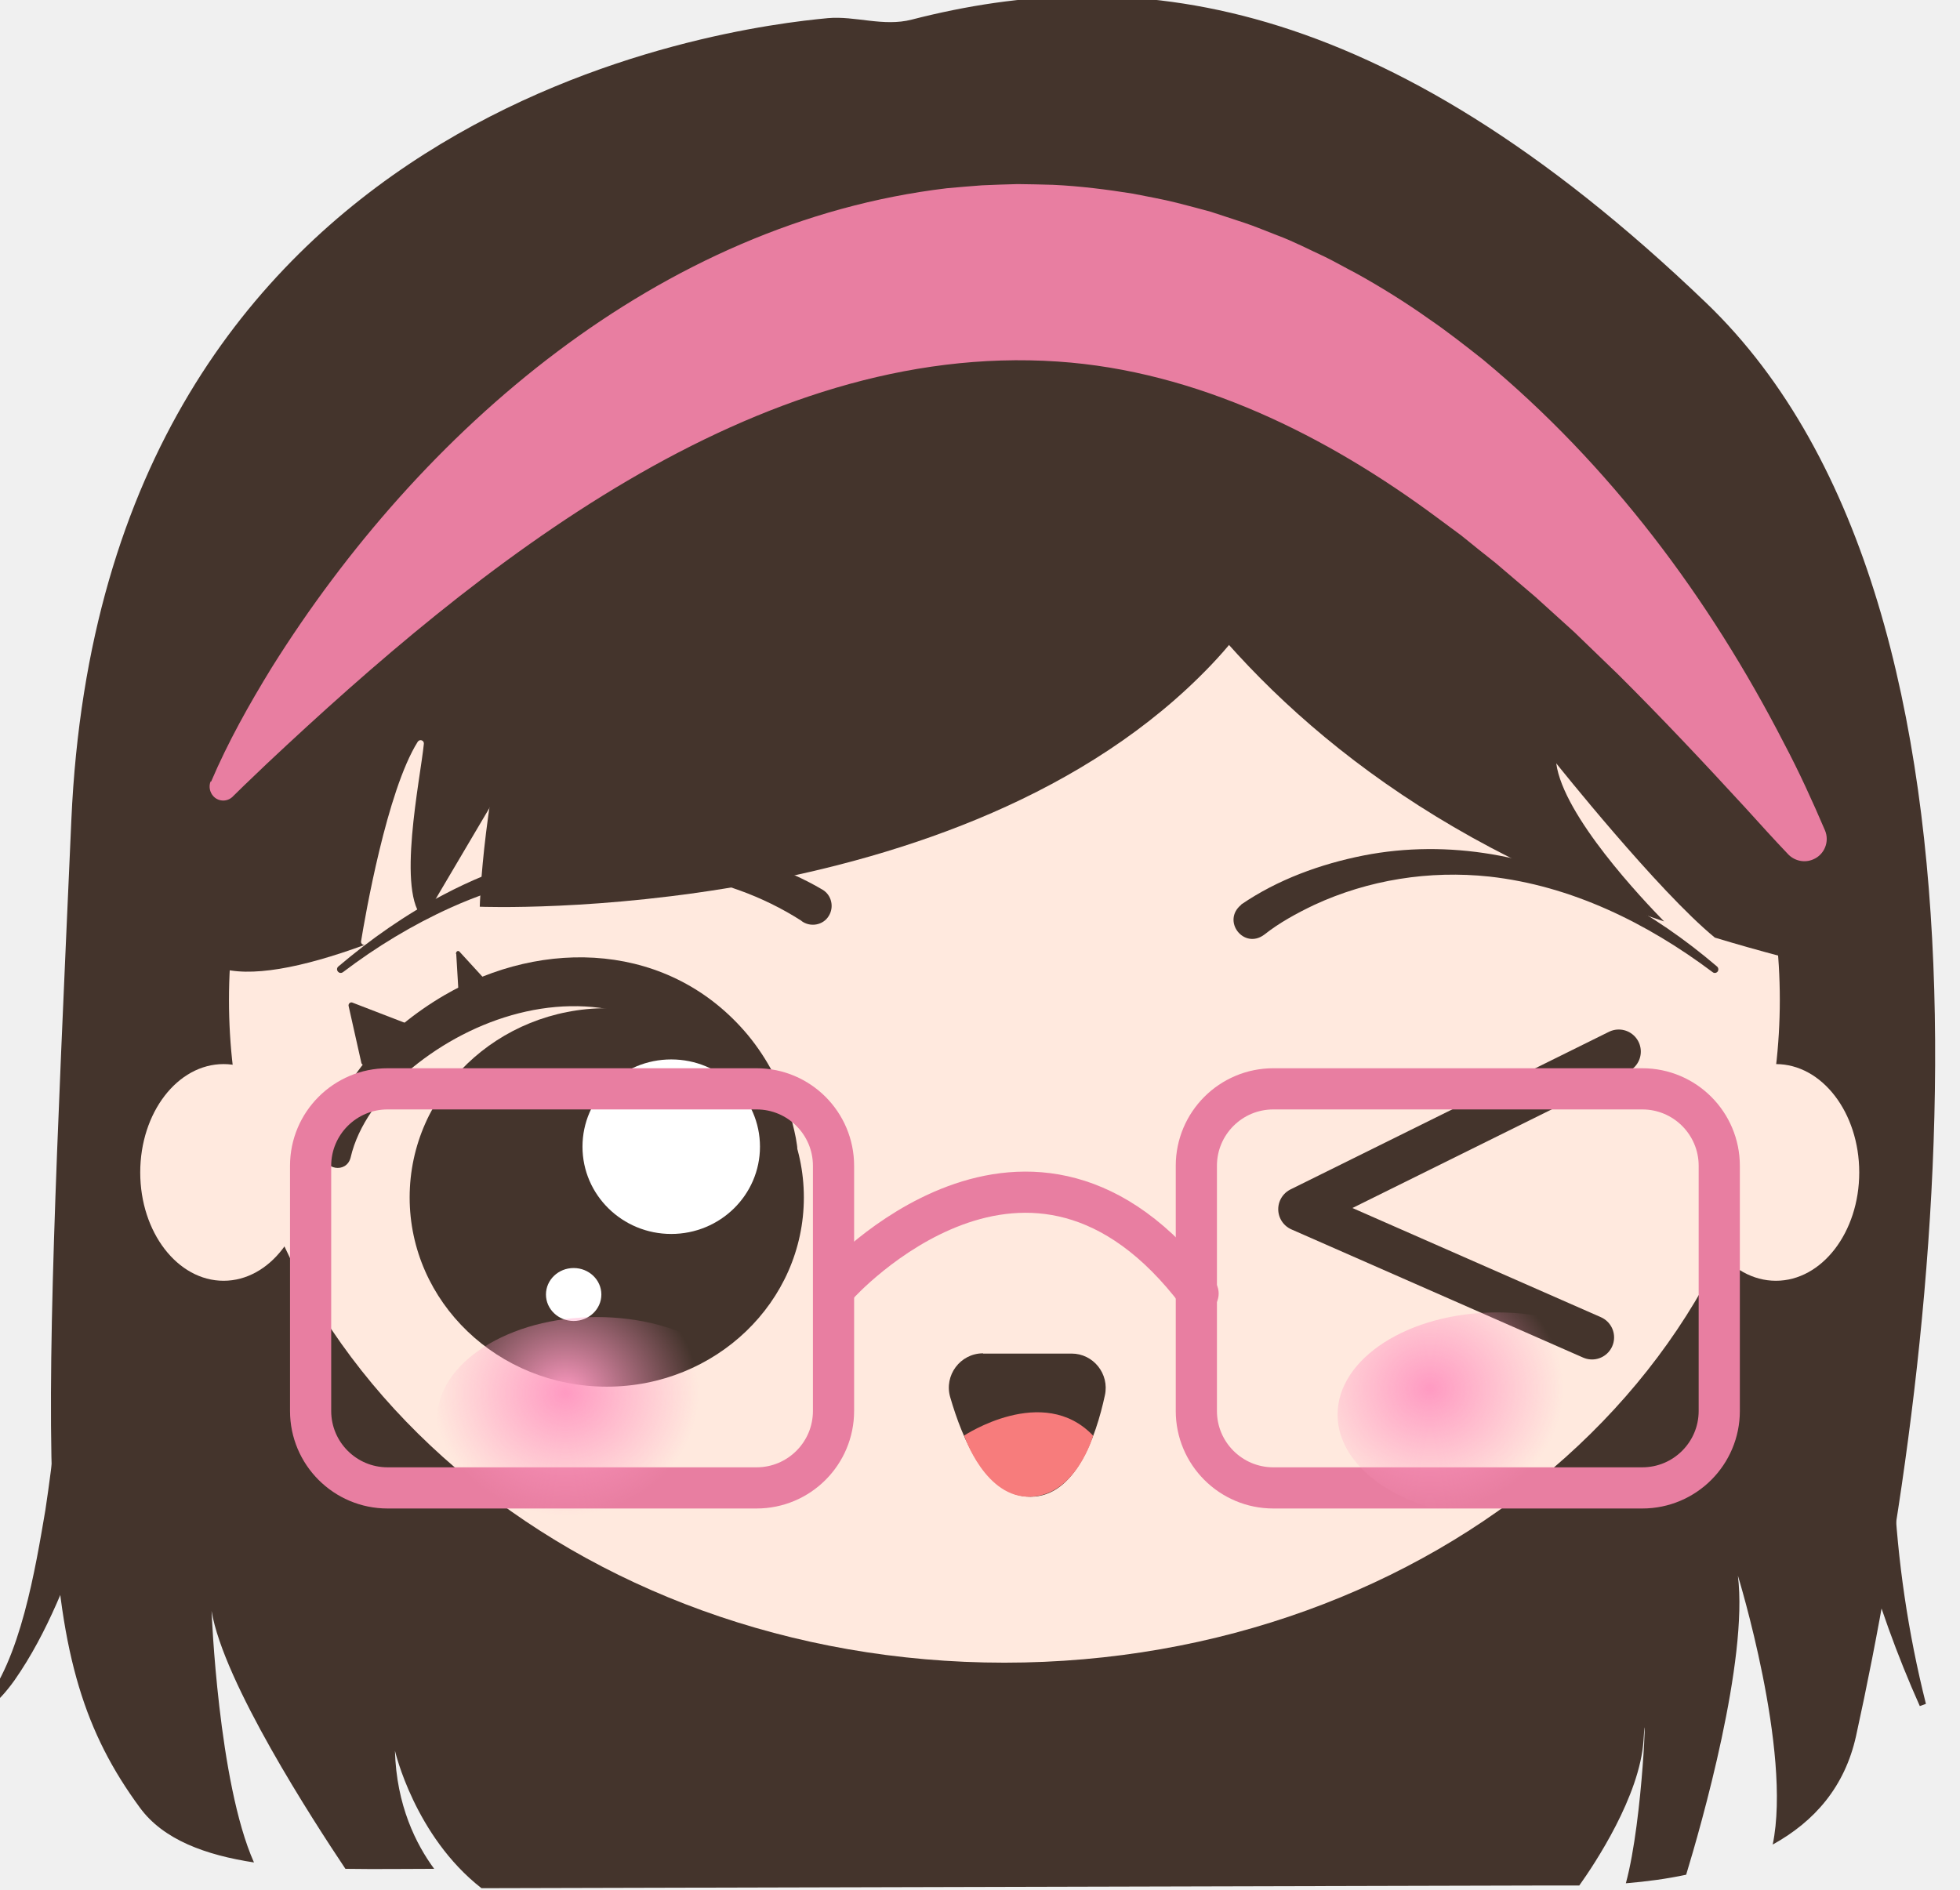
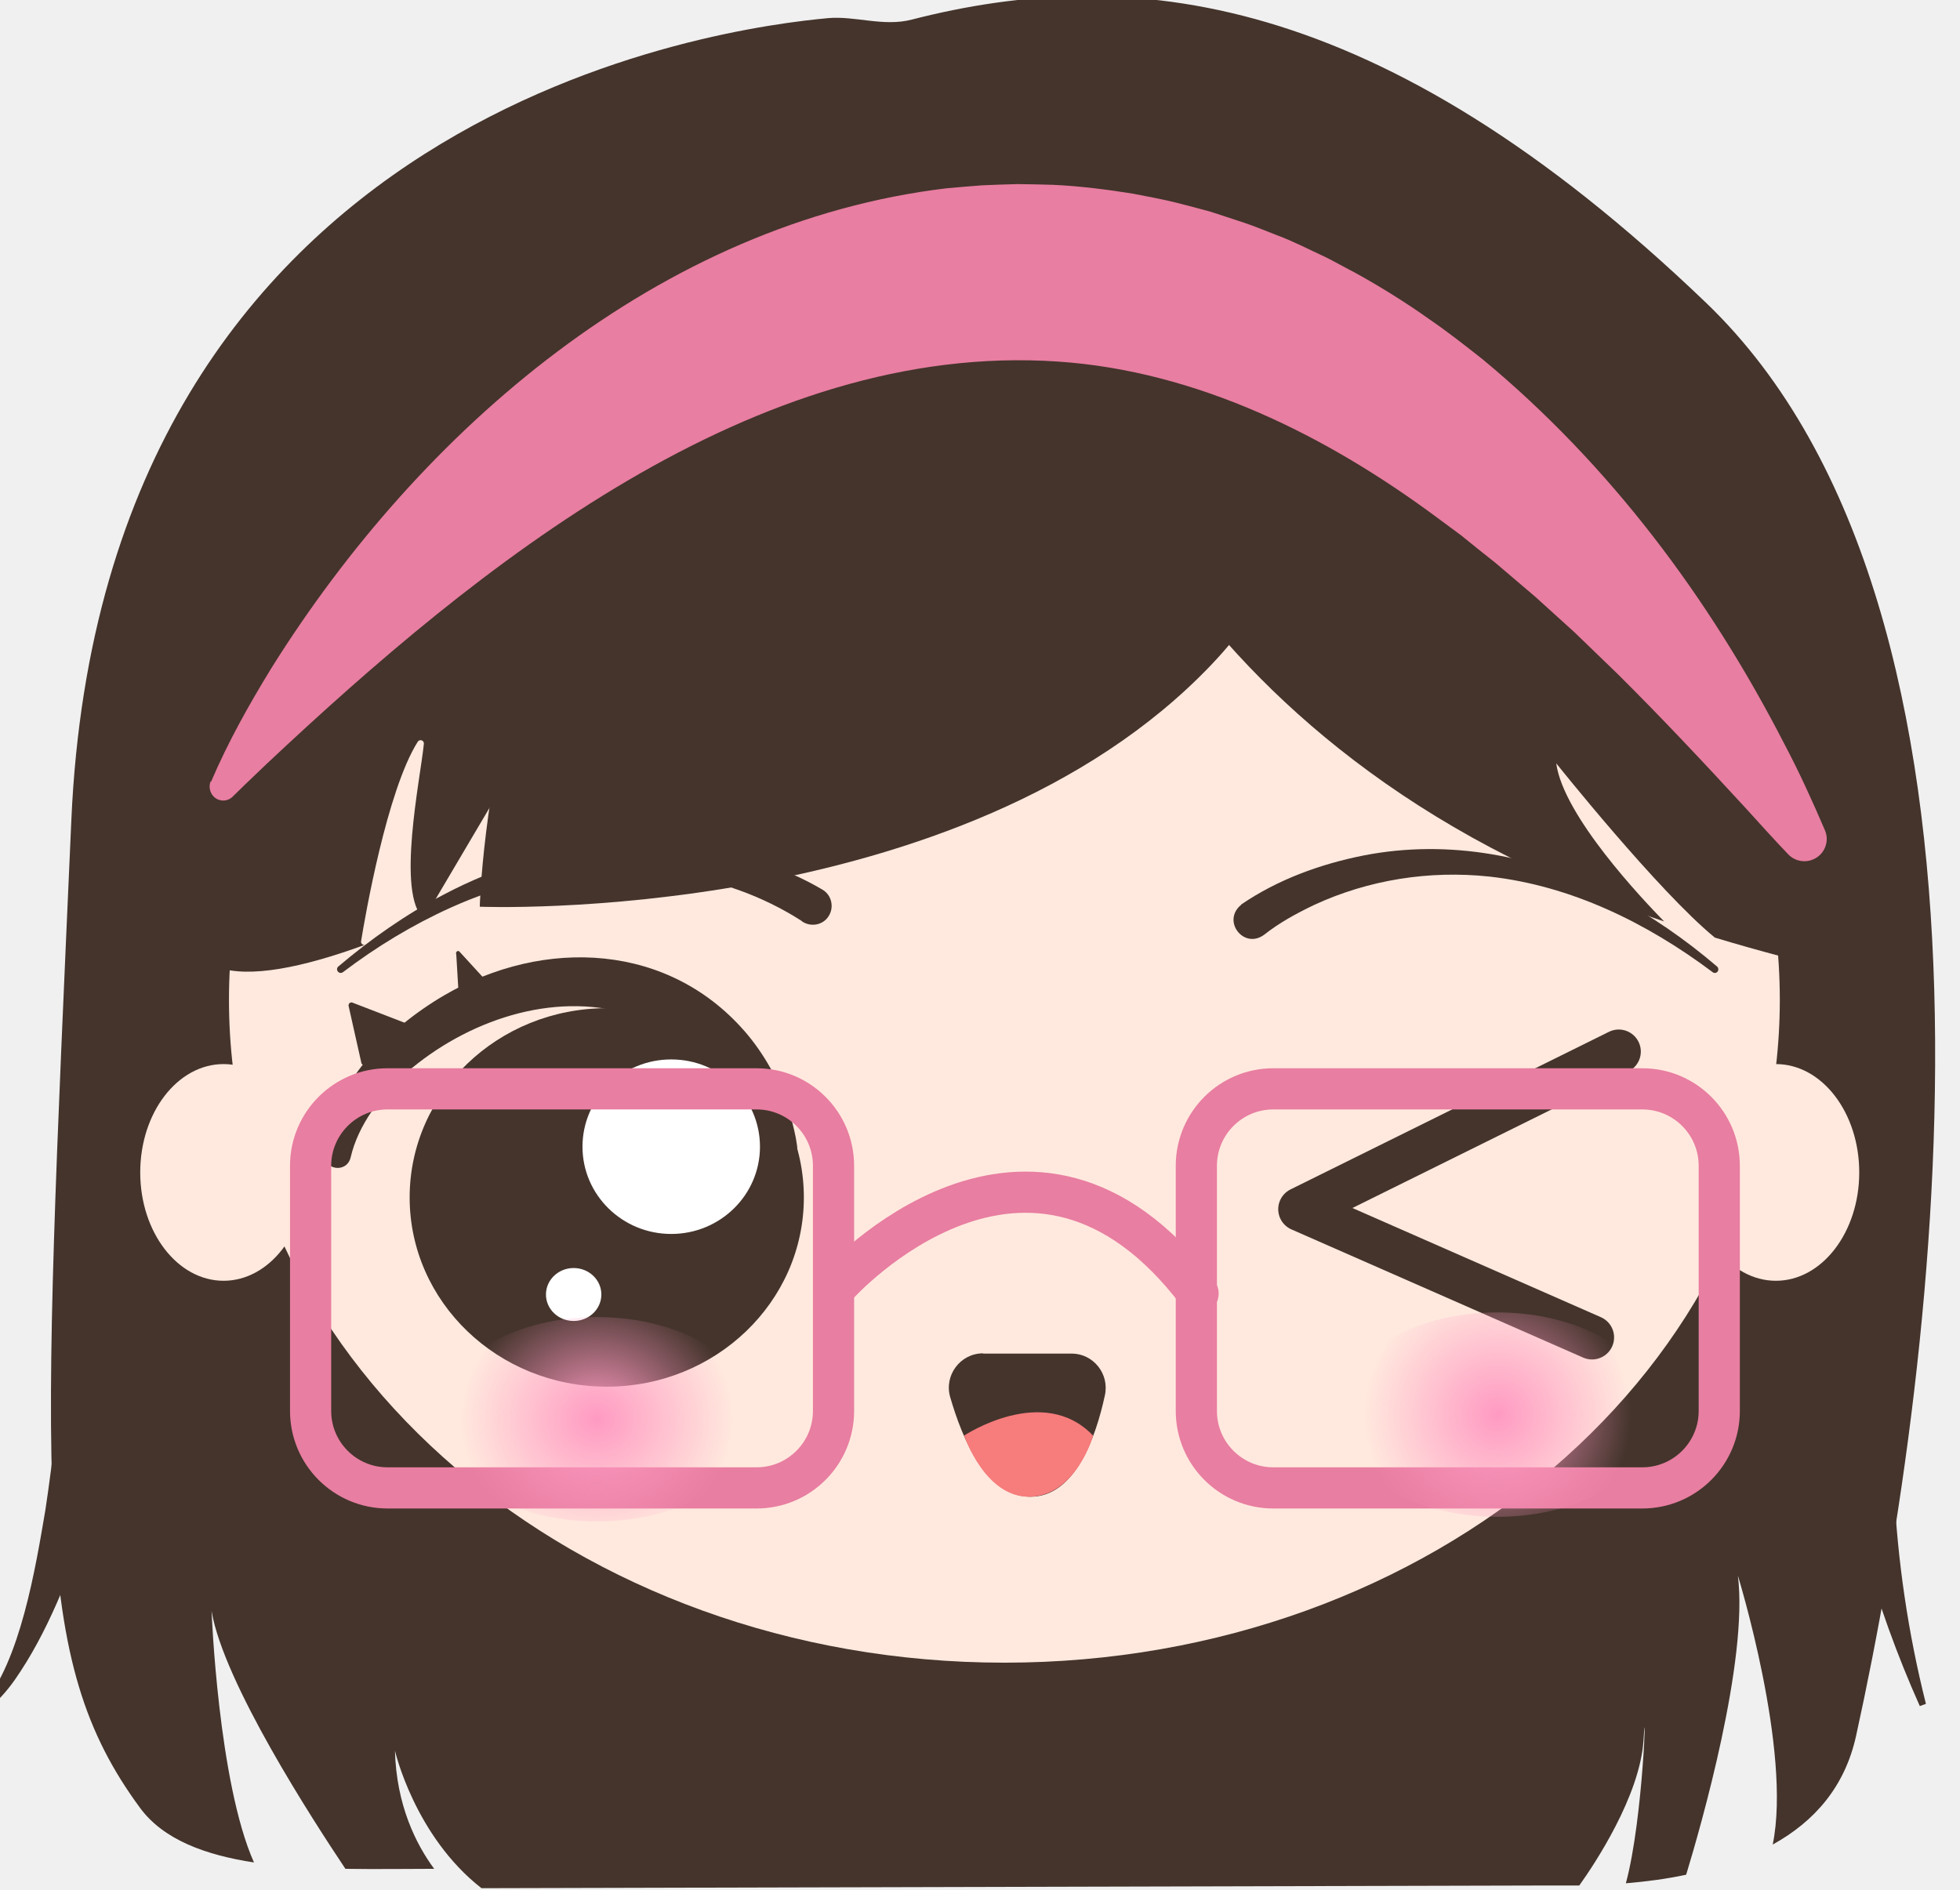
- <svg xmlns="http://www.w3.org/2000/svg" xmlns:xlink="http://www.w3.org/1999/xlink" id="Layer_1" version="1.1" viewBox="0 0 799.5 770.9">
+ <svg xmlns="http://www.w3.org/2000/svg" id="Layer_1" version="1.1" viewBox="0 0 799.5 770.9">
  <defs>
    <style>
      .st0 {
        fill: #44342c;
      }

      .st1 {
        fill: #ffe9de;
      }

      .st2 {
        fill: url(#radial-gradient);
      }

      .st3 {
        stroke-width: 16.8px;
      }

      .st3, .st4 {
        stroke: #e87ea1;
      }

      .st3, .st4, .st5, .st6 {
        fill: none;
        stroke-linecap: round;
      }

      .st3, .st5, .st6 {
        stroke-linejoin: round;
      }

      .st7 {
        fill: #fff;
      }

      .st4 {
        stroke-miterlimit: 10;
        stroke-width: 25px;
      }

      .st8 {
        fill: #e87ea1;
      }

      .st9 {
        fill: url(#radial-gradient1);
      }

      .st5 {
        stroke-width: 11.4px;
      }

      .st5, .st6 {
        stroke: #44342c;
      }

      .st5, .st10 {
        display: none;
      }

      .st6 {
        stroke-width: 18px;
      }

      .st11 {
        fill: #f77c7c;
      }
    </style>
-     <radialGradient id="radial-gradient" cx="259.2" cy="581.7" fx="259.2" fy="581.7" r="45.3" gradientTransform="translate(-80.4 -71.5) scale(1.2 1.1)" gradientUnits="userSpaceOnUse">
+     <radialGradient id="radial-gradient" cx="230.1" cy="192.1" fx="230.1" fy="192.1" r="46.8" gradientTransform="translate(-32.6 790.3) scale(1.2 -1.1)" gradientUnits="userSpaceOnUse">
      <stop offset="0" stop-color="#ff9ac2" />
-       <stop offset=".1" stop-color="#ff9ac2" stop-opacity=".9" />
-       <stop offset=".4" stop-color="#ff9ac2" stop-opacity=".6" />
-       <stop offset=".8" stop-color="#ff9ac2" stop-opacity=".2" />
      <stop offset="1" stop-color="#ff9ac2" stop-opacity="0" />
    </radialGradient>
-     <radialGradient id="radial-gradient1" cx="553.1" cy="580" fx="553.1" fy="580" r="45.3" xlink:href="#radial-gradient" />
+     <radialGradient id="radial-gradient1" cx="610.8" cy="194.9" fx="610.8" fy="194.9" r="54.7" gradientTransform="translate(0 772) scale(1 -1)" gradientUnits="userSpaceOnUse">
+       <stop offset="0" stop-color="#ff9ac2" />
+       <stop offset="1" stop-color="#ff9ac2" stop-opacity="0" />
+     </radialGradient>
  </defs>
  <g id="Layer_2">
    <g>
      <path class="st0" d="M696,123.6C562.3-4.7,460.3-14.7,371.9,8c-11.6,3-23-1.6-34.2-.6C297.9,11.1,42,42.2,29.1,334.6c-12.3,277.7-16.6,342.3,28,402.9,9.6,13.1,26.9,19.3,46.5,22.3-14.6-32.7-17.3-102.6-17.3-102.6,4.9,29.2,41.3,85.3,54.6,105.2,12.7.2,25.1,0,35.8,0h.4c-7.3-9.9-15.4-25.8-16-48.2,0,0,8,34.8,35.3,56.1l434.4-1.1h13.4c6.3-8.8,24.7-36.5,26.2-59.2,1.4-22.3,0,31.8-7.2,58.3,8.4-.7,16.7-1.8,24.6-3.5,6.1-20,25.4-87.5,21.1-122,0,0,22.1,71.6,14.2,109.7,17-9.4,29.4-23.5,34-44.3,35-159.2,70.4-458.3-61.1-584.6h0Z" />
      <g id="Orejas1">
        <ellipse class="st1" cx="724.4" cy="478.3" rx="34" ry="44.2" />
        <ellipse class="st1" cx="91.2" cy="478.3" rx="34" ry="44.2" />
      </g>
      <ellipse class="st1" cx="409.7" cy="407.9" rx="316.3" ry="270.4" />
      <g>
        <g>
          <ellipse class="st0" cx="247.5" cy="488.5" rx="80.4" ry="77.2" />
          <path class="st0" d="M132.4,470.4c3.1-28.1,25.4-50.6,48.7-64.3,40.8-23.8,92.4-21.7,124,16.2,8,9.7,13.8,21,17.4,33,1,3.8,2.1,8,2.6,11.9.5,3-1.5,5.8-4.5,6.3-2.3.4-4.5-.7-5.6-2.6-5.4-8.3-10.4-16.7-16.3-24.4-10.9-14.8-24.4-27.5-42.1-32.8-31.3-9.4-66.3,2.7-90.8,23.9-10.4,9.2-19.7,21.2-22.8,34.7-1.7,6.5-11.2,5-10.7-1.8h.1Z" />
          <path class="st0" d="M142.2,410.4l5.2,23.2c.2.8,1,1.1,1.7.7l20.2-13.4c.8-.5.7-1.7-.2-2.1l-25.4-9.8c-.8-.3-1.7.5-1.5,1.4h0Z" />
          <path class="st0" d="M186.1,389.1l1.3,21.8c0,.8.6,1.3,1.1,1l12.8-6.3c.6-.3.8-1.4.2-2l-14.1-15.4c-.6-.6-1.5,0-1.4,1h0Z" />
          <ellipse class="st7" cx="273.8" cy="467.8" rx="36.2" ry="35.6" />
          <ellipse class="st7" cx="234" cy="528.1" rx="11.3" ry="10.8" />
        </g>
        <g class="st10">
          <ellipse class="st0" cx="583.1" cy="488.5" rx="80.4" ry="77.2" />
          <path class="st0" d="M687.5,472c-4.8-18.3-19-32.5-34.3-42.8-30.4-20.4-72.7-26.9-102.4-2.8-7.1,5.5-13.5,12.2-19.2,19.8-5.8,7.5-10.8,16-15.9,24.7-1.5,2.7-4.9,3.7-7.6,2.1-2-1.2-3-3.6-2.6-5.8,2-10.7,5.7-21.1,10.9-30.7,16.9-32,50.1-49.4,85.9-46.1,40.9,2.9,91.5,36.7,96,80.1.4,6.8-9.2,8.2-10.7,1.6h0Z" />
          <path class="st0" d="M685,412.8l-4.5,20.8c-.2.7-.9,1-1.5.6l-17.7-12c-.7-.5-.6-1.6.2-1.9l22.3-8.8c.7-.3,1.5.4,1.3,1.2h0Z" />
          <path class="st0" d="M646.7,388.5l-1.5,22.3c0,.8-.7,1.3-1.3,1l-14.6-6.5c-.7-.3-.9-1.5-.3-2.1l16.1-15.8c.7-.7,1.7,0,1.6,1h0Z" />
          <ellipse class="st7" cx="556.8" cy="467.8" rx="36.2" ry="35.6" />
          <ellipse class="st7" cx="619.7" cy="524.6" rx="11.3" ry="10.8" />
        </g>
      </g>
      <g class="st10">
        <path class="st8" d="M378.4,505.2c-8.9,29.5-16.9,59.4-24.7,89.2-1.1,4.3-3,8.5-5.5,12.1-6.8,9.4-18,15-29.3,15.6-4.9,0-29.3-.5-34.7-.6-38.5-.8-77.5-1.3-116.1-1.1h-5.1c-12.9.3-26-6.3-32.5-17.7-1-1.7-2-3.8-2.6-5.7-6.3-19-13.4-37.7-20.7-56.4-6.6-17.1-13.2-34.2-19.3-51.5-2.3-6.5,1.1-13.7,7.6-16,6.8-2.5,14.4,1.5,16.2,8.5,4.7,17.6,9,35.4,13.2,53.2,4.6,19.5,9.3,38.9,14.9,58.1.2.9.6,1.7.9,2.5,3.8,8.5,13.3,13.3,22.3,13.3h25.6c42.6,0,86.6-.8,129.2-1.9,9.1-.8,18-7.2,19.6-16.4,2.4-12.2,4.9-24.7,7.2-37,3.4-18,6.7-36,9.5-54,1.1-6.8,7.5-11.5,14.3-10.4,7.4,1.1,12.2,8.8,10,16h0v.2h0Z" />
        <path class="st4" d="M361.5,538.9s43.4-62.6,101.4-4.4" />
        <path class="st8" d="M469.1,499.6c5.2,30.4,11.2,60.7,17.5,90.9,1.8,9.8,11.2,16.6,20.9,17.4,39.2.9,90.1,1.9,129.3,1.9s16.2,0,20.5,0h3.4c6.9.2,13.9-1.8,19.1-6.4,3-2.5,5.3-5.8,6.5-9.5.2-.6.5-1.9.7-2.5,2.7-9.9,5.2-19.9,7.4-30,4-17.9,7.6-35.9,11.9-53.6.8-3.3,2.5-10,3.4-13.3.6-2.2,1.2-4.4,2.2-6.5s2.1-4.1,3.9-6c6.4-6.9,18.4-3.2,19.7,6.2.7,4.8-.5,9.3-2.1,13.7-1.2,3.3-3.6,9.7-4.8,12.9-10.4,27.3-22.6,53.9-32.1,81.5-2,5.7-5.7,10.9-10.5,14.6-7.1,5.8-16.4,8.3-25.4,7.9-6.1,0-17.7,0-23.9-.2-25.4,0-69.7.6-95.6,1.1-5.1,0-29.7.7-34.6.5-11-.6-21.8-6-28.3-15.1-2.4-3.4-4.2-7.2-5.2-11.2s-2-7.9-2.7-10.4c-6.8-26.6-13.8-53.1-21.5-79.4-1.6-5.5,1.5-11.3,7-12.9,5.9-1.8,12.1,2.1,13.1,8.2h0l.2.3h0Z" />
      </g>
      <path class="st0" d="M506.3,369c14.9-10.2,32.3-16.5,49.9-20,34.7-6.8,70.8,0,101.7,16.4,15.3,7.9,29.5,17.8,42.5,28.9.6.5.7,1.5.2,2.1s-1.4.7-2,.2c-26.8-20.1-57.7-35.3-91.1-39-24.5-2.6-49.3,1.3-71.5,11.6-7.1,3.4-14.1,7.2-20.3,12.1-8.3,6.2-17.5-5.6-9.4-12.2h0Z" />
      <path class="st0" d="M327,375.7c-32.2-20.7-73.2-25.4-110.2-16.7-11.2,2.7-22.4,6.5-33,11.3-15.5,7-30.2,15.9-43.9,26.3-.7.5-1.6.4-2.1-.3-.5-.6-.4-1.5.2-2,13.2-11.2,27.6-21.3,43.1-29.4,10.6-5.6,22-10.3,33.5-13.8,22.4-6.7,46-8.7,69.4-5.4,18,2.7,35.9,8,51.6,17.3,3.6,2.2,4.7,7,2.5,10.6-2.3,3.9-7.6,4.8-11.2,2.1h.1Z" />
      <path class="st0" d="M195.7,369.9s196.9,8,298.5-98.8c101.6-106.8-61.9-191.2-177.8-140.2s-120.7,239-120.7,239h0Z" />
      <path class="st0" d="M323,120.7c-190.1,10.5-232,254.1-234.9,272.5,0,.6.3,1.3.9,1.5,12.8,4.3,34,.2,59.7-9.2h0c-.9,0-1.6-.7-1.4-1.6,1.6-9.9,10.5-61.3,23.1-81.3.8-1.2,2.6-.6,2.5.8-1.4,14.3-11.4,61.3,0,71.5" />
      <path class="st0" d="M433.5,144s36.4,162.1,245.3,231.9c-8.6-8.8-41.1-43-44-64.5,0,0,41.6,52.2,64.7,71.1,8.9,2.7,17.8,5.2,26.8,7.6,0,0,153.4-351.1-292.7-246.1h0Z" />
      <path class="st8" d="M86.1,318.9c6.9-16.2,15.5-31.5,24.7-46.5,60.8-97.1,158.2-181.6,275.4-195.6,4.4-.4,10.2-.9,14.4-1.2,3.6-.2,10.9-.4,14.5-.5,3.6,0,10.9.2,14.5.3,10.8.5,21.9,1.9,32.5,3.6,5.5,1.1,12.3,2.3,17.8,3.7,4.7,1.2,9.3,2.4,14,3.7l13.7,4.5c4,1.3,9.4,3.6,13.4,5.1,6.5,2.4,13.2,5.9,19.5,8.8,3.7,1.8,8.8,4.7,12.5,6.6,9.5,5.2,20.9,12.3,29.7,18.6,7.5,5.1,15,11,22.1,16.6,51.9,43,92.4,97.3,122.9,156.6,6.1,11.5,11.6,23.6,16.7,35.5,2,4.6-.2,10-4.8,11.9-3.7,1.6-7.8.5-10.3-2.2-5.9-6.2-11.6-12.5-17.3-18.8-16.9-18.4-34.3-36.9-52-54.5l-17.8-17.2c-4.4-4-11.6-10.5-15.9-14.4-4.4-3.7-11.8-10.1-16.2-13.8-2.8-2.2-11.2-8.9-14.1-11.3l-9.6-7.1c-45.2-33.6-98.2-60-154.9-63.8-123.8-8.4-236.6,83.2-322.8,164.2l-4.6,4.4-4.6,4.4-4.5,4.4h0c-2.2,2.3-5.8,2.2-7.9,0-1.6-1.7-2-4.1-1.2-6.1h.3-.1Z" />
      <path class="st0" d="M60.2,536c-6.6,28.7-14.5,56.9-24.1,84.7-8.1,22.4-16.5,45.2-30.2,64.8-3.2,4.5-7,8.8-11.4,12.2l-1.7-2c15.5-18,21.7-56.1,25.7-79.6,3.2-21.1,5.4-42.3,7-63.6.4-5.9,1-15.3,1.2-21.1l33.6,4.4h0v.2h0Z" />
-       <path class="st0" d="M747.1,535v-2.8c0-.2,0-.3,0,0,0,0,0,.3.3.7,3.4,9.7,15.6,13.6,24,7.7,2.3-1.5,4.1-3.7,5.2-6.2.2-.6.5-1.2.4-1.4-1.1,2.6-1.6,6.4-2.1,9.4-3.1,21.3-3.3,43.2-2.3,64.9,1.4,29.3,5.7,58.8,13,87.8l-2.5.9c-18.5-41.4-31.1-86.2-36.4-131.6-1.2-12.8-2.9-26.1-.9-39.2.5-2.4,1.5-5.2,3.1-7.3,7.3-10.4,23-9,28.6,2.3,2.1,4.2,2.7,8.7,3.3,13.1l-33.8,1.9h0v-.2Z" />
+       <path class="st0" d="M747.1,535v-2.8c0-.2,0-.3,0,0,0,0,0,.3.3.7,3.4,9.7,15.6,13.6,24,7.7,2.3-1.5,4.1-3.7,5.2-6.2.2-.6.5-1.2.4-1.4-1.1,2.6-1.6,6.4-2.1,9.4-3.1,21.3-3.3,43.2-2.3,64.9,1.4,29.3,5.7,58.8,13,87.8l-2.5.9c-18.5-41.4-31.1-86.2-36.4-131.6-1.2-12.8-2.9-26.1-.9-39.2.5-2.4,1.5-5.2,3.1-7.3,7.3-10.4,23-9,28.6,2.3,2.1,4.2,2.7,8.7,3.3,13.1l-33.8,1.9h0v-.2h.1Z" />
      <path class="st5" d="M391.6,555.2s28.9,52.7,53.9-2.1" />
      <g>
        <path class="st0" d="M401,552.2h36.1c8.9,0,15.5,8.3,13.6,17-3.7,17.2-12.2,41.4-30.3,41.4s-27.8-23.4-32.8-40.6c-2.6-8.9,4.1-17.9,13.4-17.9h0Z" />
        <path class="st11" d="M393.2,585.7s32.3-21.5,52.7,0c0,0-6.8,24.1-25.4,24.9-18.6.8-27.2-24.9-27.2-24.9h-.1Z" />
      </g>
      <polyline class="st6" points="660.3 429 530.4 493.3 649.4 545.6" />
      <g>
        <rect class="st3" x="126.7" y="444.2" width="213.3" height="162.8" rx="31.4" ry="31.4" />
        <rect class="st3" x="488" y="444.2" width="213.3" height="162.8" rx="31.4" ry="31.4" />
        <path class="st3" d="M341.9,524s78.2-87.1,146.8,3.7" />
      </g>
    </g>
  </g>
  <g>
    <ellipse class="st2" cx="243.5" cy="579" rx="65.2" ry="41.7" />
    <ellipse class="st9" cx="610.8" cy="577.1" rx="65.2" ry="41.7" />
  </g>
</svg>
